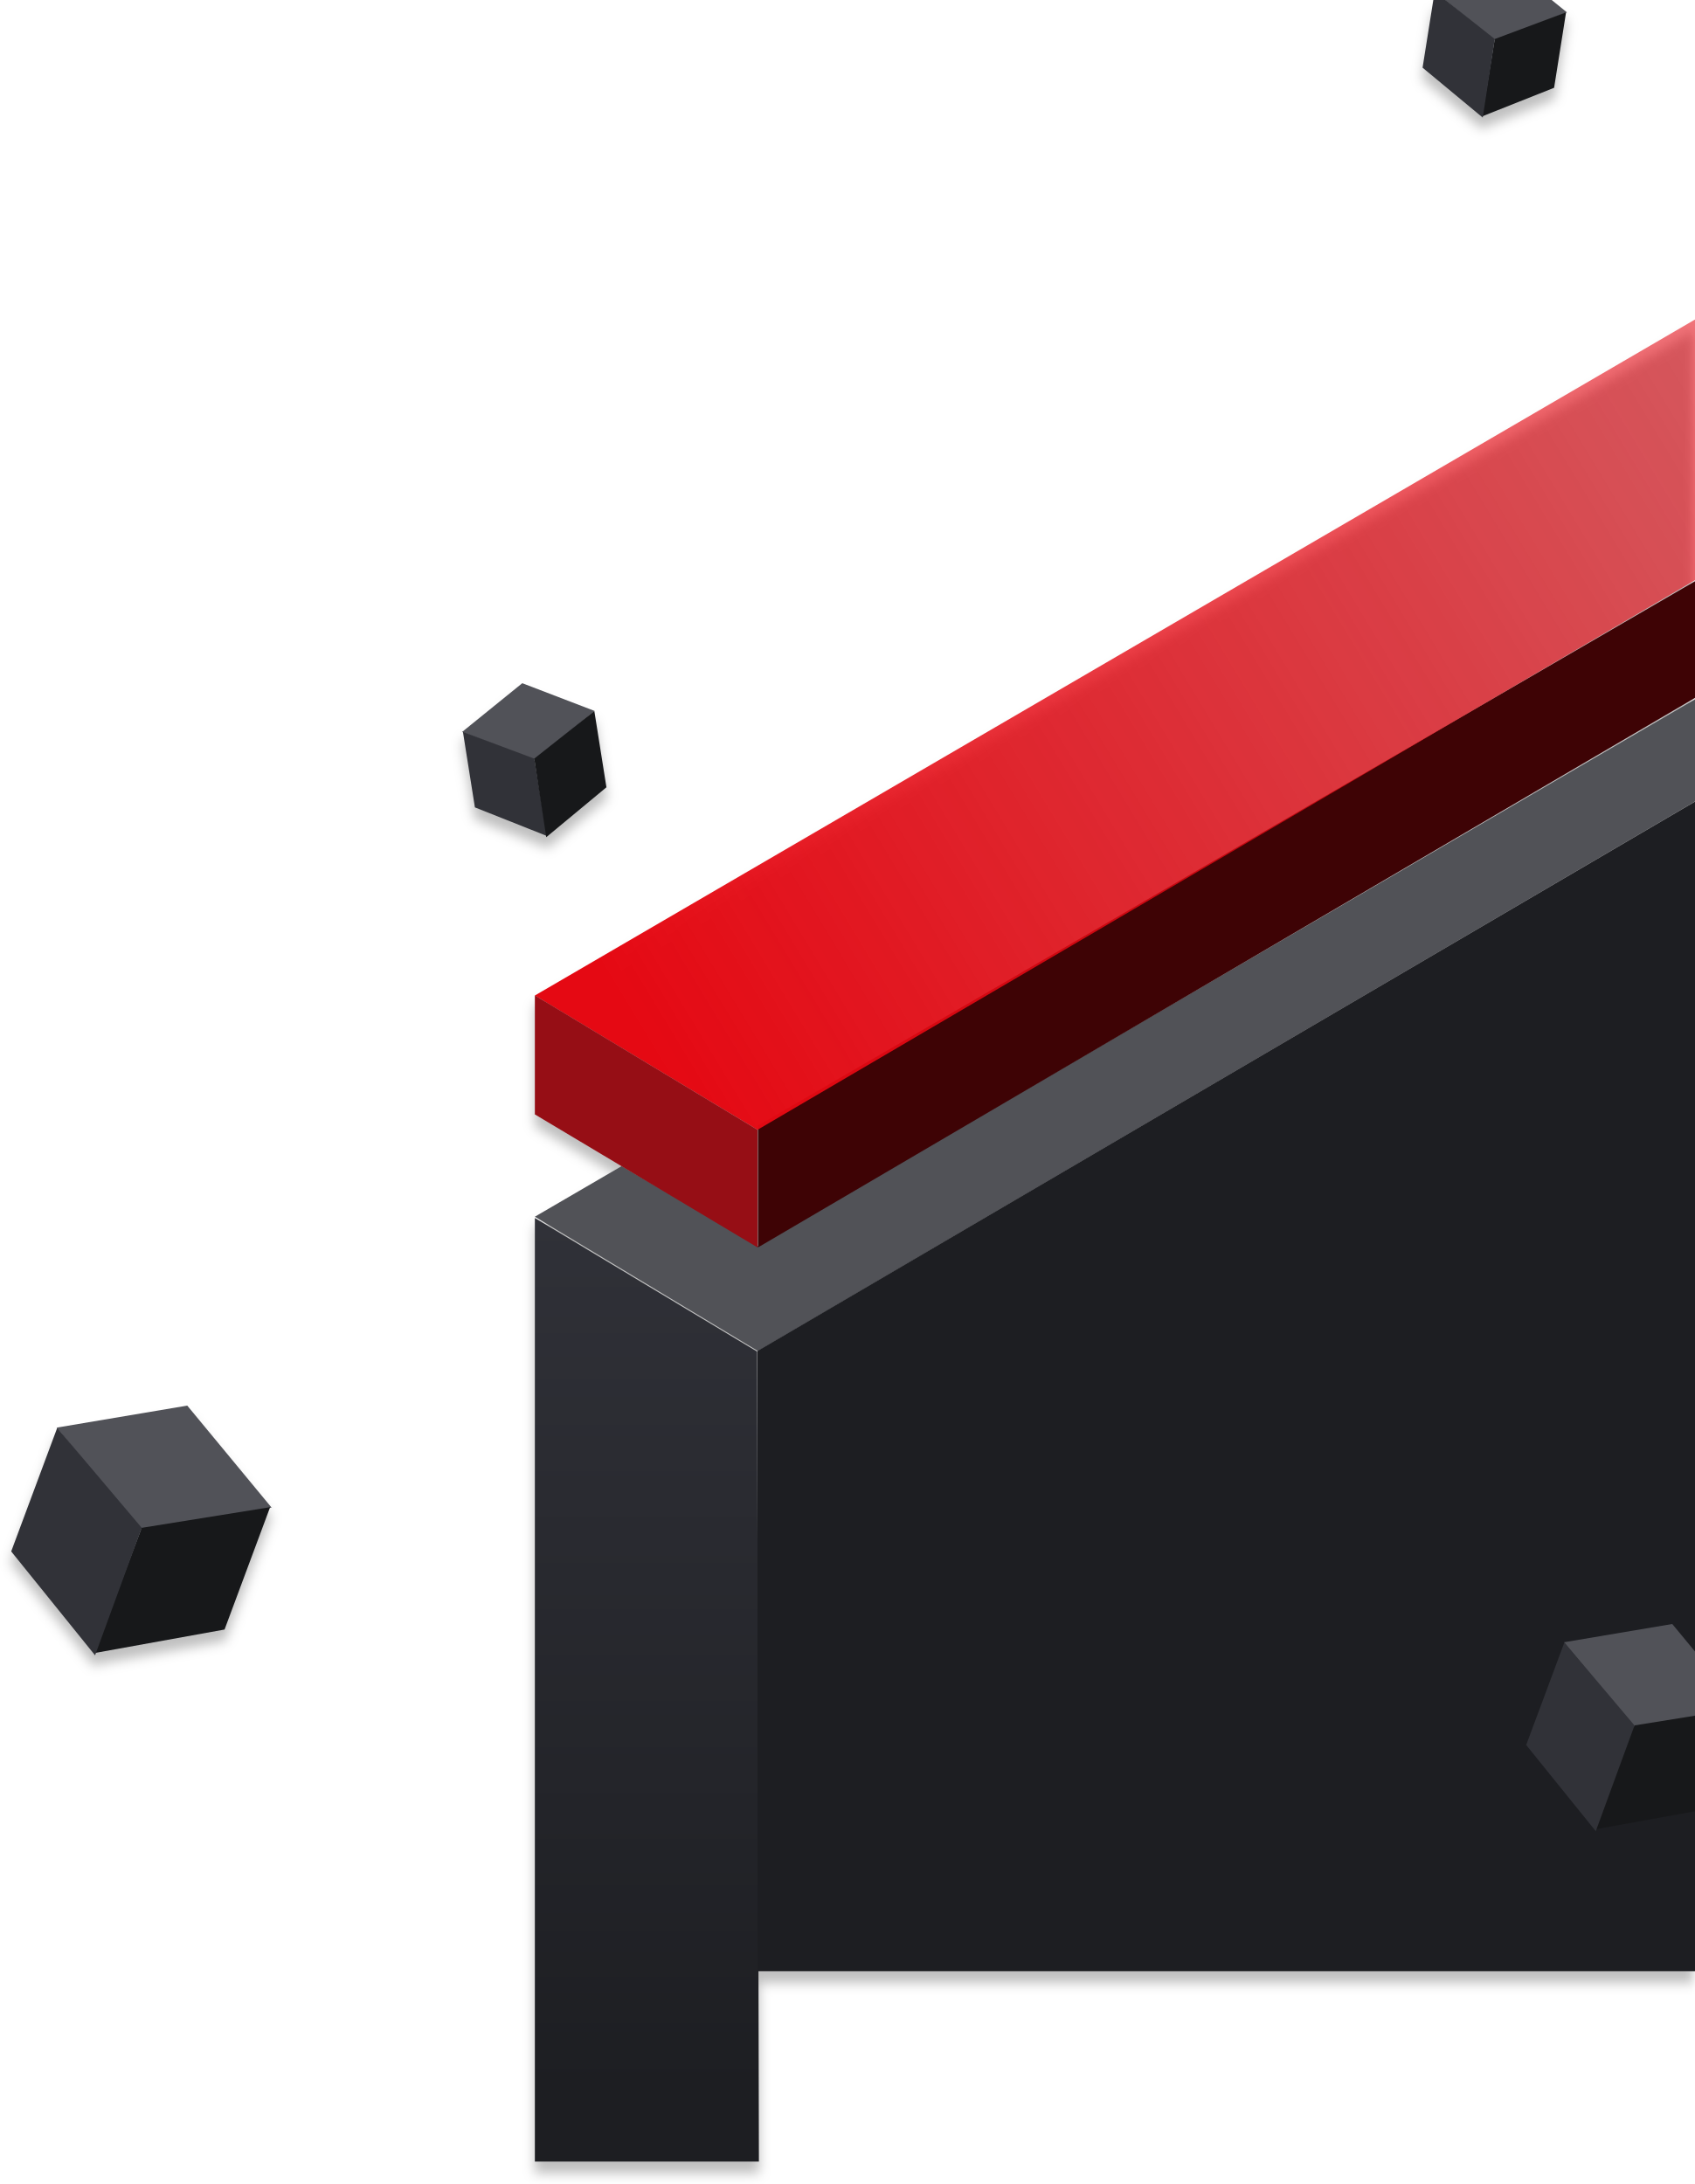
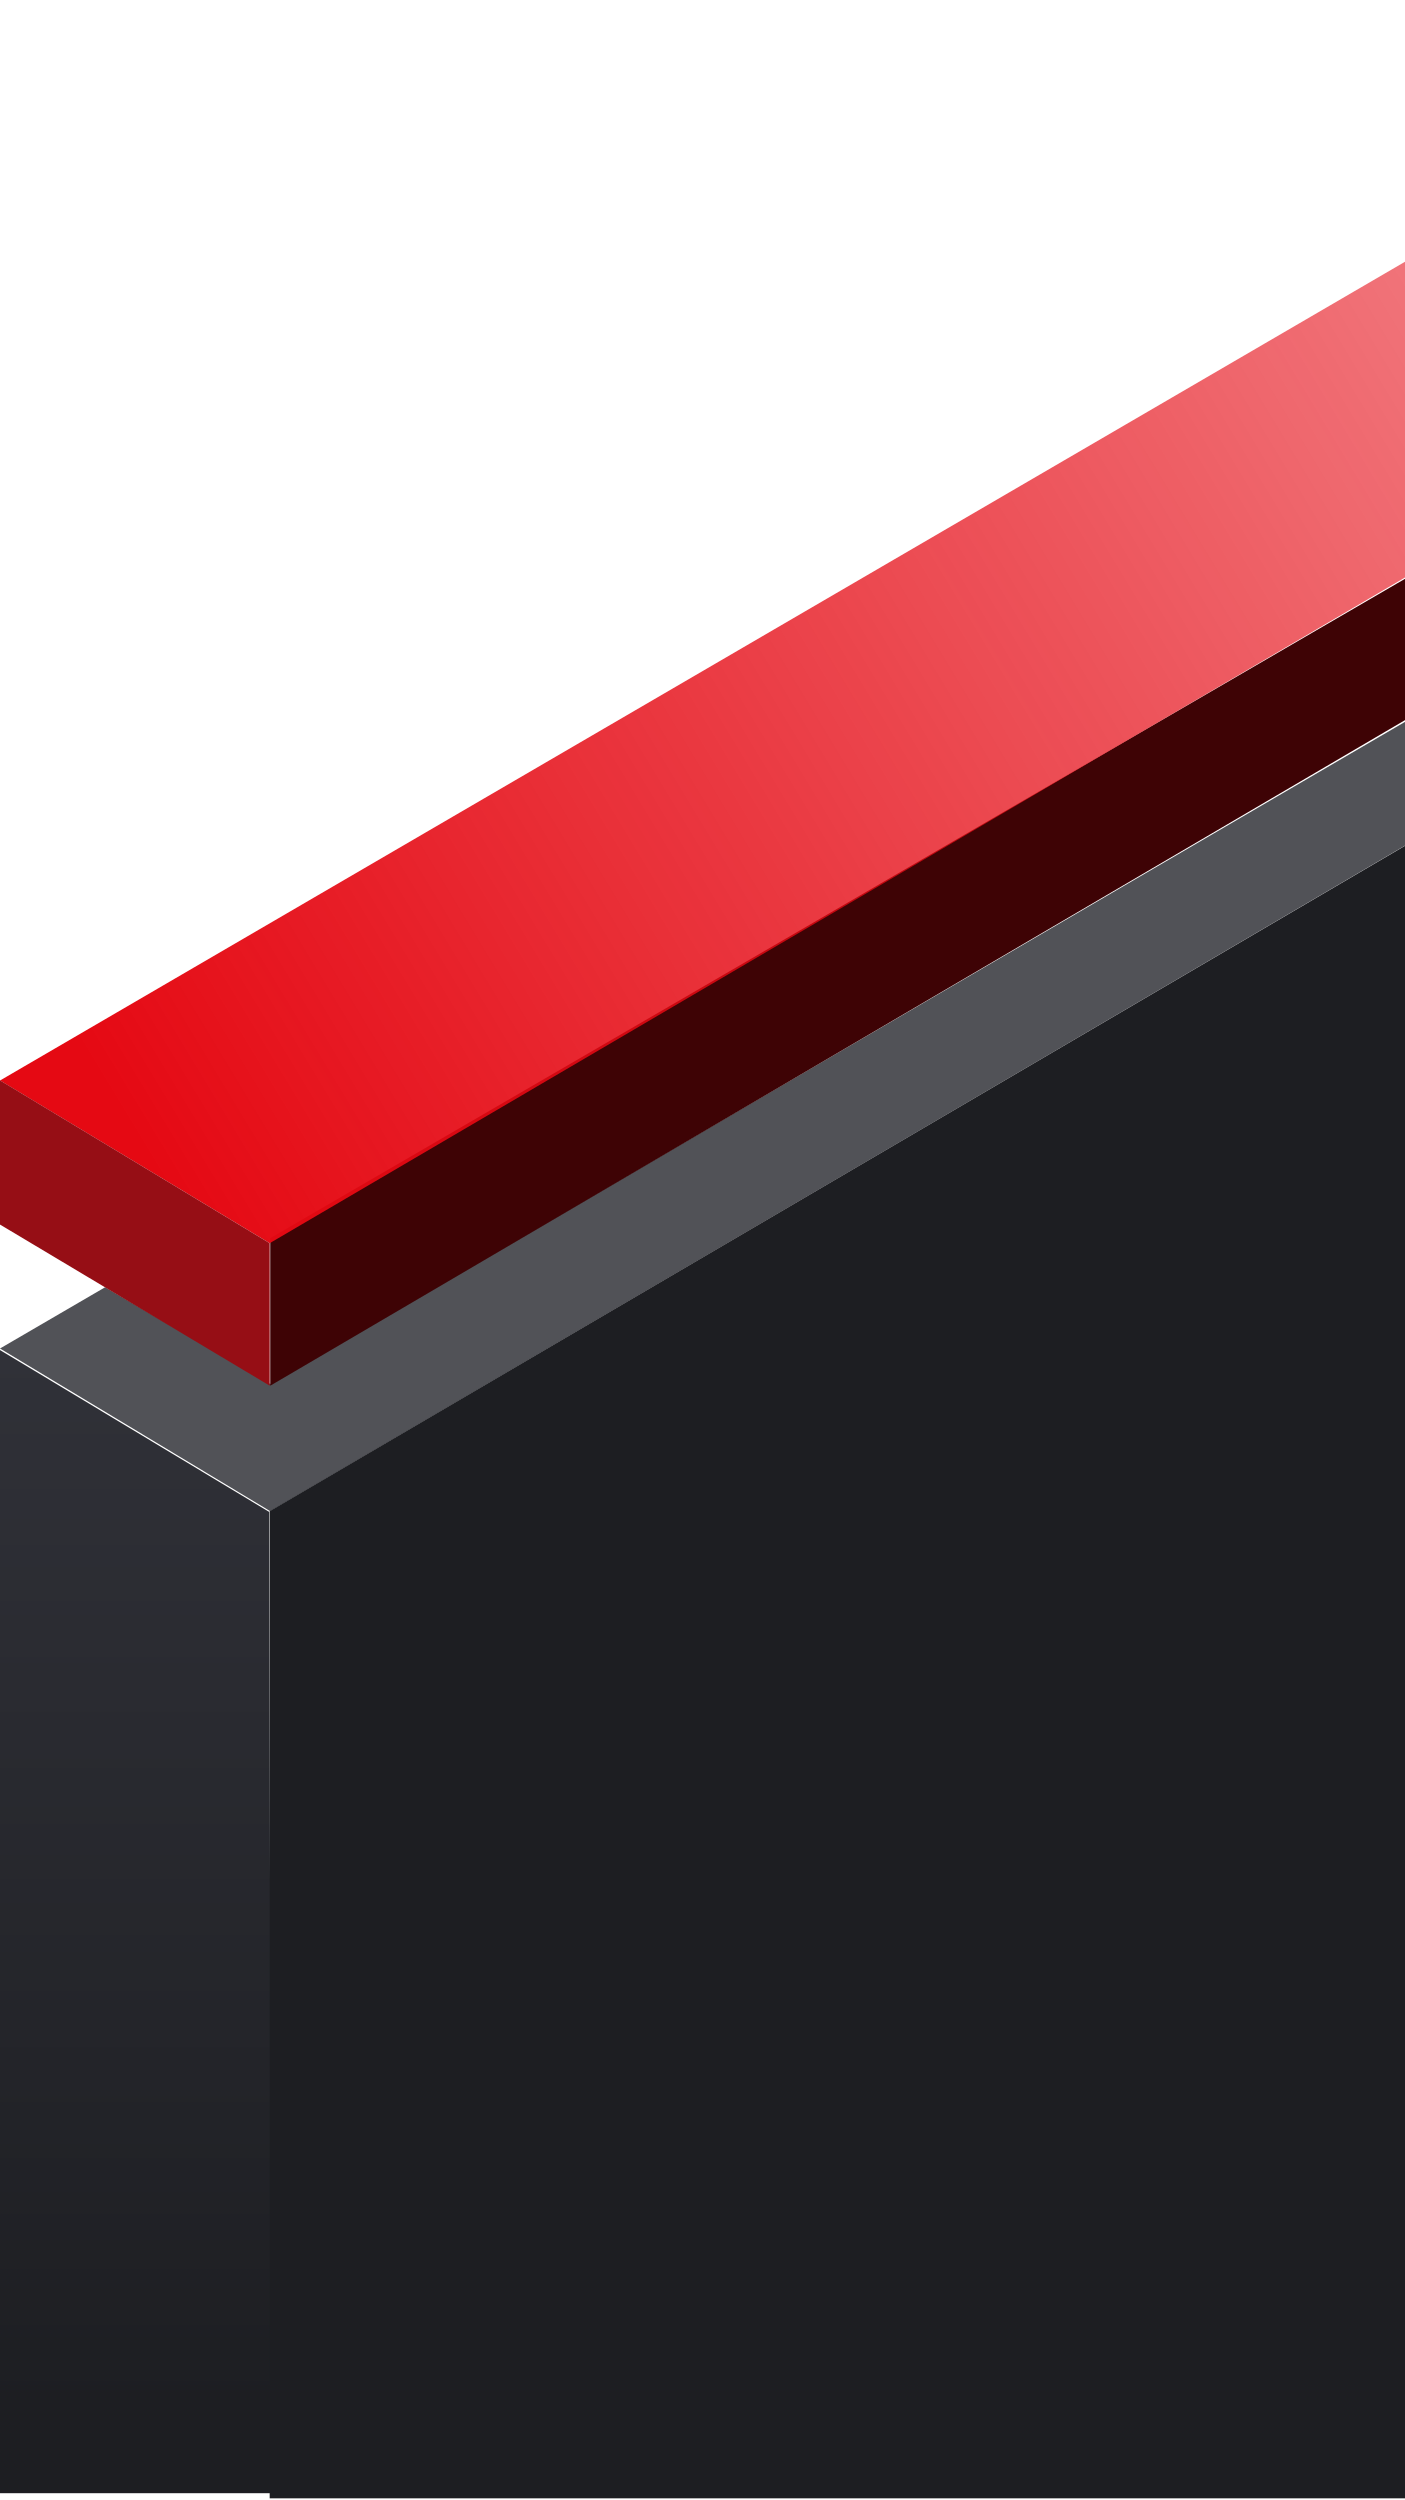
- <svg xmlns="http://www.w3.org/2000/svg" width="605" height="780" viewBox="0 0 605 780" fill="none">
-   <g filter="url(#filter0_d)">
-     <path d="M270.667 482.508L191 434.536L222 416.471L270.667 445L652 222.5L895.525 116L270.667 482.508Z" fill="#515257" />
-     <path d="M191 435L270.355 482.718L271 772H191V435Z" fill="url(#paint0_linear)" />
-     <path d="M270.5 482.5L622 276.5V704H270.5V482.5Z" fill="#1D1E22" />
-     <path d="M270.667 402L660.5 175.5L895.525 79L270.667 445.508L270.667 402Z" fill="#3E0305" />
-     <path d="M191 355.536L665.162 79.216L895.525 37L270.5 403.5L191 355.536Z" fill="url(#paint1_linear)" />
-     <path d="M270.5 445.5V403.5L191 355.5V398L270.5 445.5Z" fill="#960E15" />
-     <path d="M558.49 586.524L597.161 580L622.148 610.226L583.477 616.75L558.49 586.524Z" fill="#515258" />
-     <path d="M583.654 616.221L621.706 610.101L608.208 646.353L569.597 653.336L583.654 616.221Z" fill="#17181A" />
-     <path d="M583.674 616.22L558.629 586.606L545 623.212L569.848 654L583.674 616.22Z" fill="#313238" />
-     <path d="M20.259 509.863L66.869 502L96.986 538.431L50.377 546.294L20.259 509.863Z" fill="#515258" />
-     <path d="M50.589 545.656L96.453 538.28L80.184 581.974L33.647 590.39L50.589 545.656Z" fill="#17181A" />
-     <path d="M50.614 545.655L20.427 509.962L4 554.082L33.95 591.191L50.614 545.655Z" fill="#313238" />
-     <path d="M212.34 253.912L186.504 244L165.001 261.418L190.837 271.329L212.34 253.912Z" fill="#515258" />
-     <path d="M190.78 270.938L165.315 261.393L169.59 288.352L195.321 298.572L190.78 270.938Z" fill="#313238" />
-     <path d="M190.779 270.936L212.237 253.95L216.553 281.172L195.068 298.998L190.779 270.936Z" fill="#17181A" />
-     <path d="M512.212 -3.088L538.049 -13L559.552 4.418L533.716 14.329L512.212 -3.088Z" fill="#515258" />
-     <path d="M533.773 13.938L559.238 4.393L554.963 31.352L529.232 41.572L533.773 13.938Z" fill="#17181A" />
-     <path d="M533.774 13.936L512.316 -3.05L508 24.172L529.485 41.998L533.774 13.936Z" fill="#313238" />
-   </g>
+ <svg xmlns="http://www.w3.org/2000/svg" width="414" height="737" viewBox="0 0 414 737" fill="none">
+   <path d="M79.667 445.508L0 397.536L31 379.471L79.667 408L461 185.5L704.525 79L79.667 445.508Z" fill="#515257" />
+   <path d="M0 398L79.355 445.718L80 735H0V398Z" fill="url(#paint0_linear)" />
+   <path d="M79.5 445.5L431 239.5V736.5H79.5V445.5Z" fill="#1D1E22" />
+   <path d="M79.667 365L469.5 138.5L704.525 42L79.667 408.508L79.667 365Z" fill="#3E0305" />
+   <path d="M0 318.536L474.162 42.216L704.525 0L79.5 366.5L0 318.536Z" fill="url(#paint1_linear)" />
+   <path d="M79.5 408.5V366.5L0 318.5V361L79.5 408.5Z" fill="#960E15" />
  <defs>
-     <filter id="filter0_d" x="0" y="-13" width="899.525" height="793" filterUnits="userSpaceOnUse" color-interpolation-filters="sRGB">
-       <feFlood flood-opacity="0" result="BackgroundImageFix" />
-       <feColorMatrix in="SourceAlpha" type="matrix" values="0 0 0 0 0 0 0 0 0 0 0 0 0 0 0 0 0 0 127 0" />
-       <feOffset dy="4" />
-       <feGaussianBlur stdDeviation="2" />
-       <feColorMatrix type="matrix" values="0 0 0 0 0 0 0 0 0 0 0 0 0 0 0 0 0 0 0.25 0" />
-       <feBlend mode="normal" in2="BackgroundImageFix" result="effect1_dropShadow" />
-       <feBlend mode="normal" in="SourceGraphic" in2="effect1_dropShadow" result="shape" />
-     </filter>
-     <linearGradient id="paint0_linear" x1="231" y1="435" x2="231" y2="747.104" gradientUnits="userSpaceOnUse">
+     <linearGradient id="paint0_linear" x1="40" y1="398" x2="40" y2="710.104" gradientUnits="userSpaceOnUse">
      <stop stop-color="#303138" />
      <stop offset="1" stop-color="#1D1E22" />
    </linearGradient>
-     <linearGradient id="paint1_linear" x1="235.5" y1="381" x2="684.5" y2="109.5" gradientUnits="userSpaceOnUse">
+     <linearGradient id="paint1_linear" x1="44.5" y1="344" x2="493.5" y2="72.5" gradientUnits="userSpaceOnUse">
      <stop stop-color="#E50913" />
      <stop offset="1" stop-color="#E50913" stop-opacity="0.5" />
    </linearGradient>
  </defs>
</svg>
